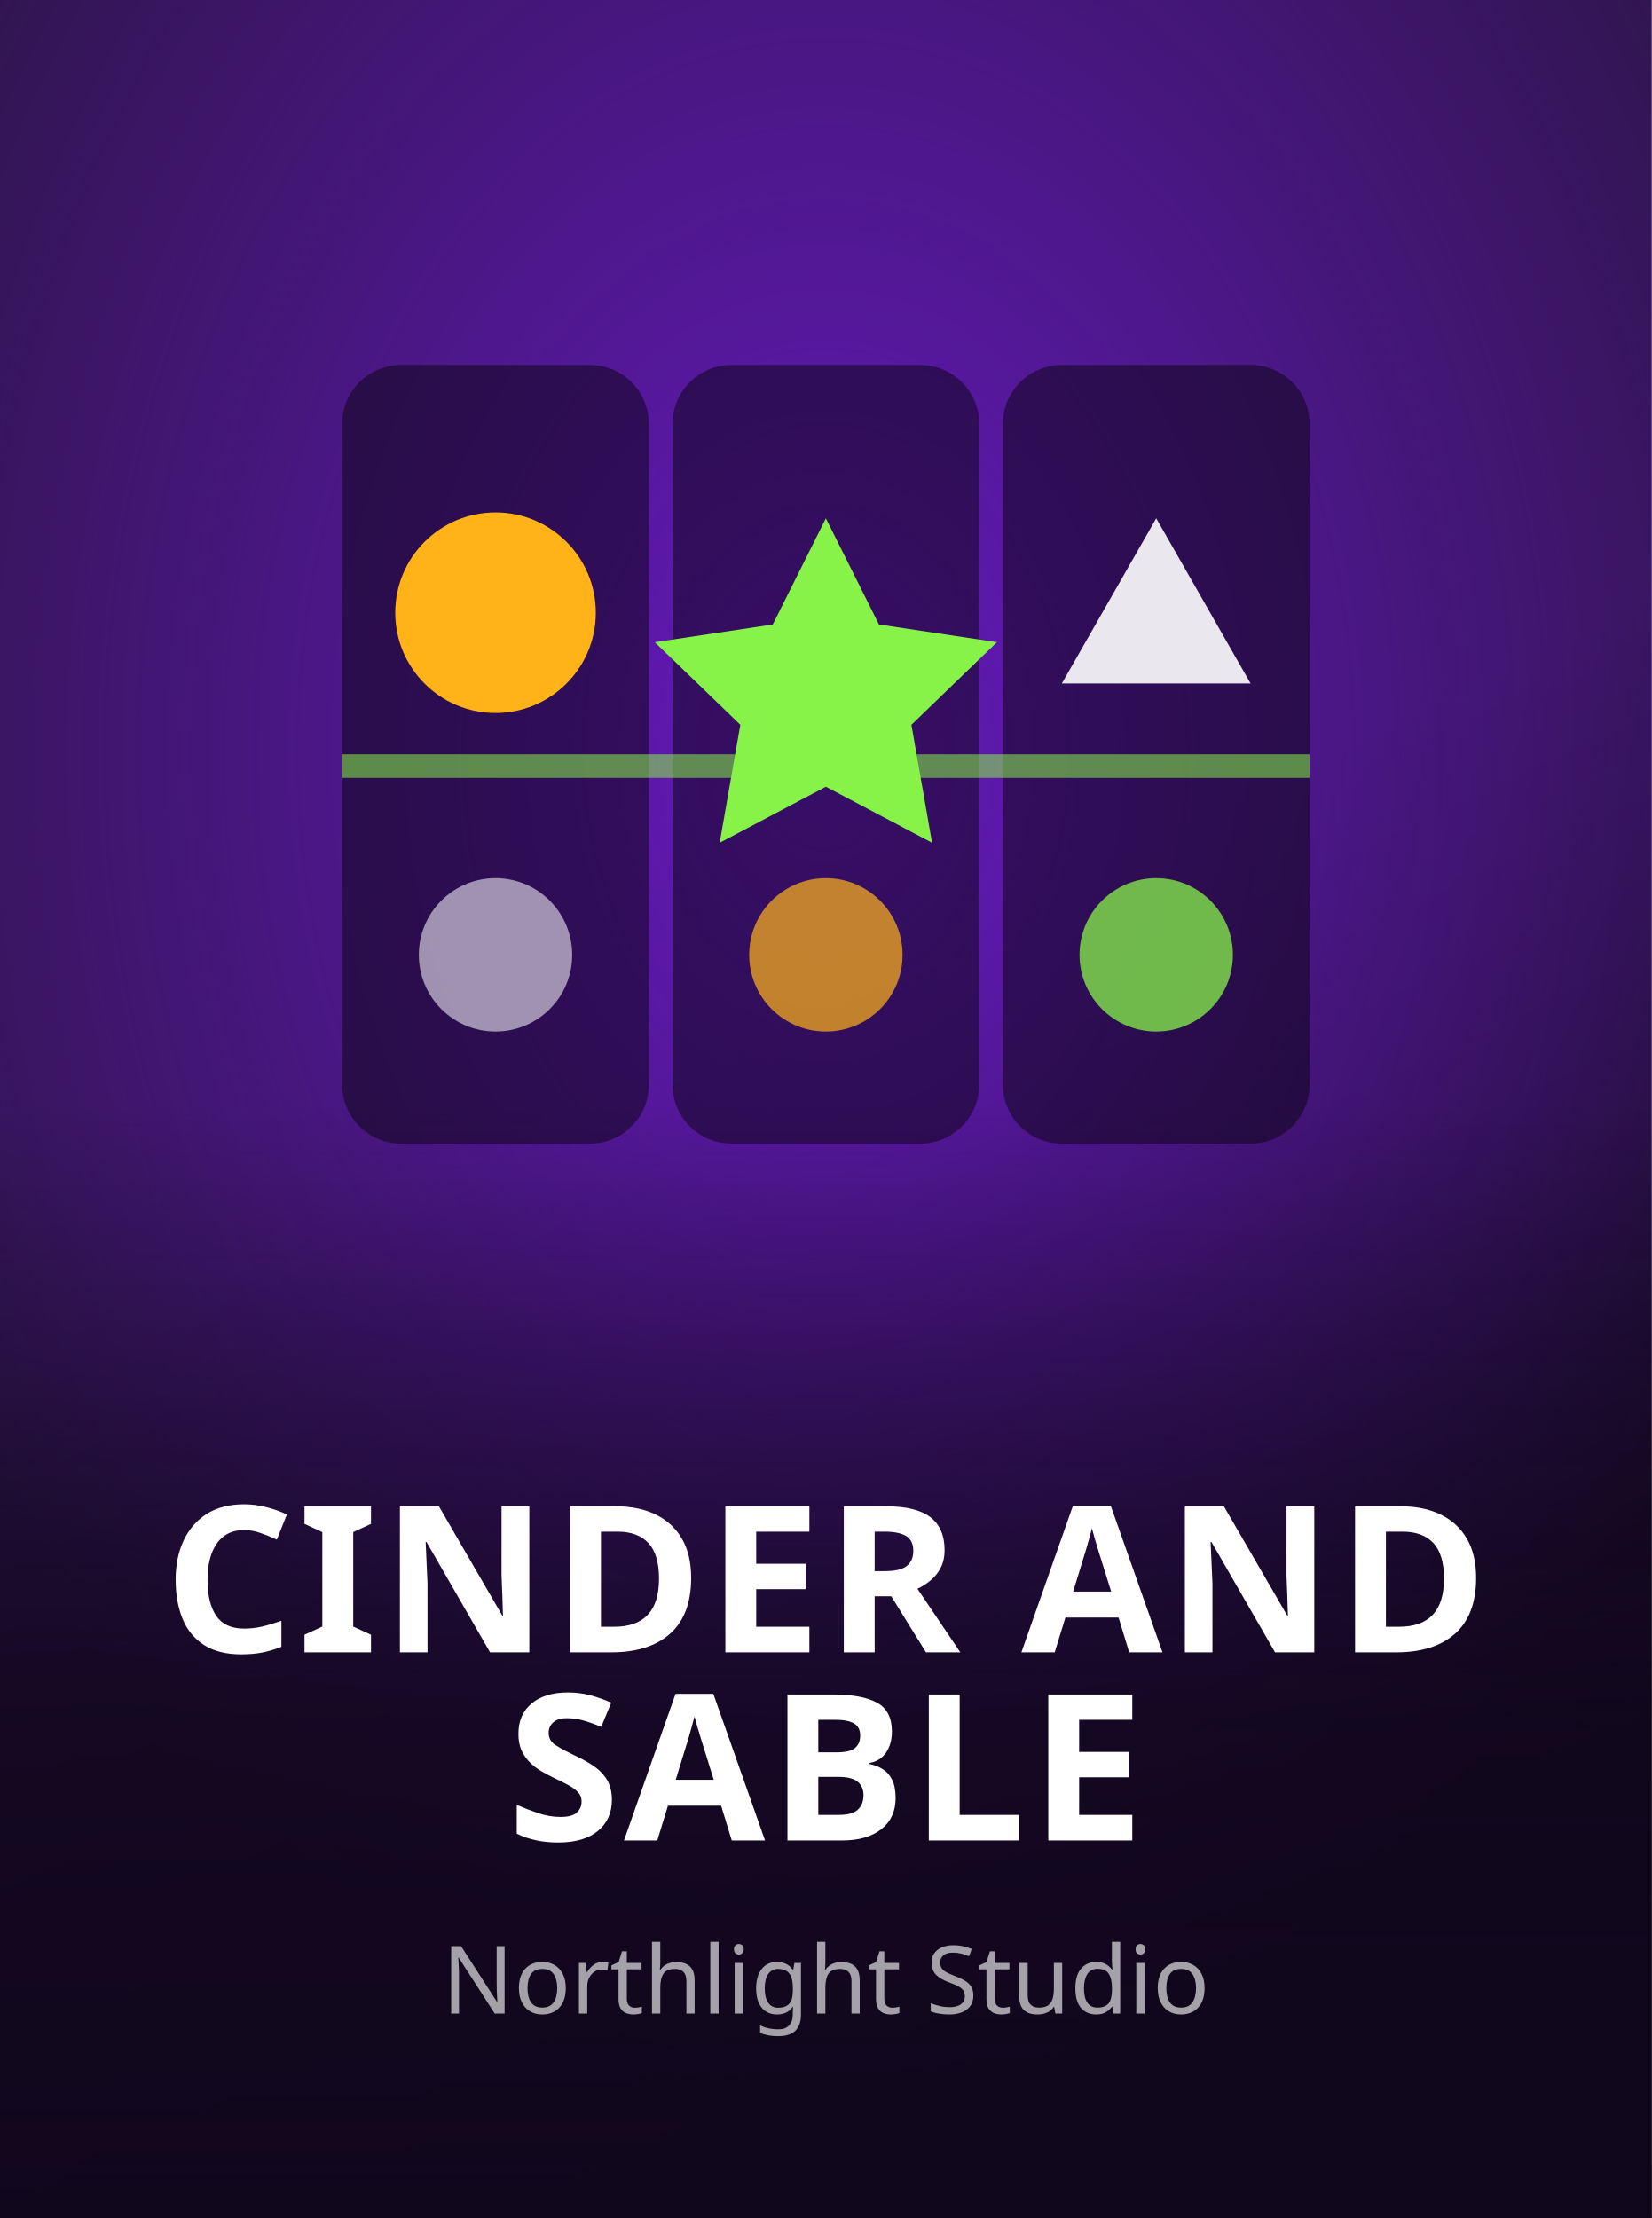
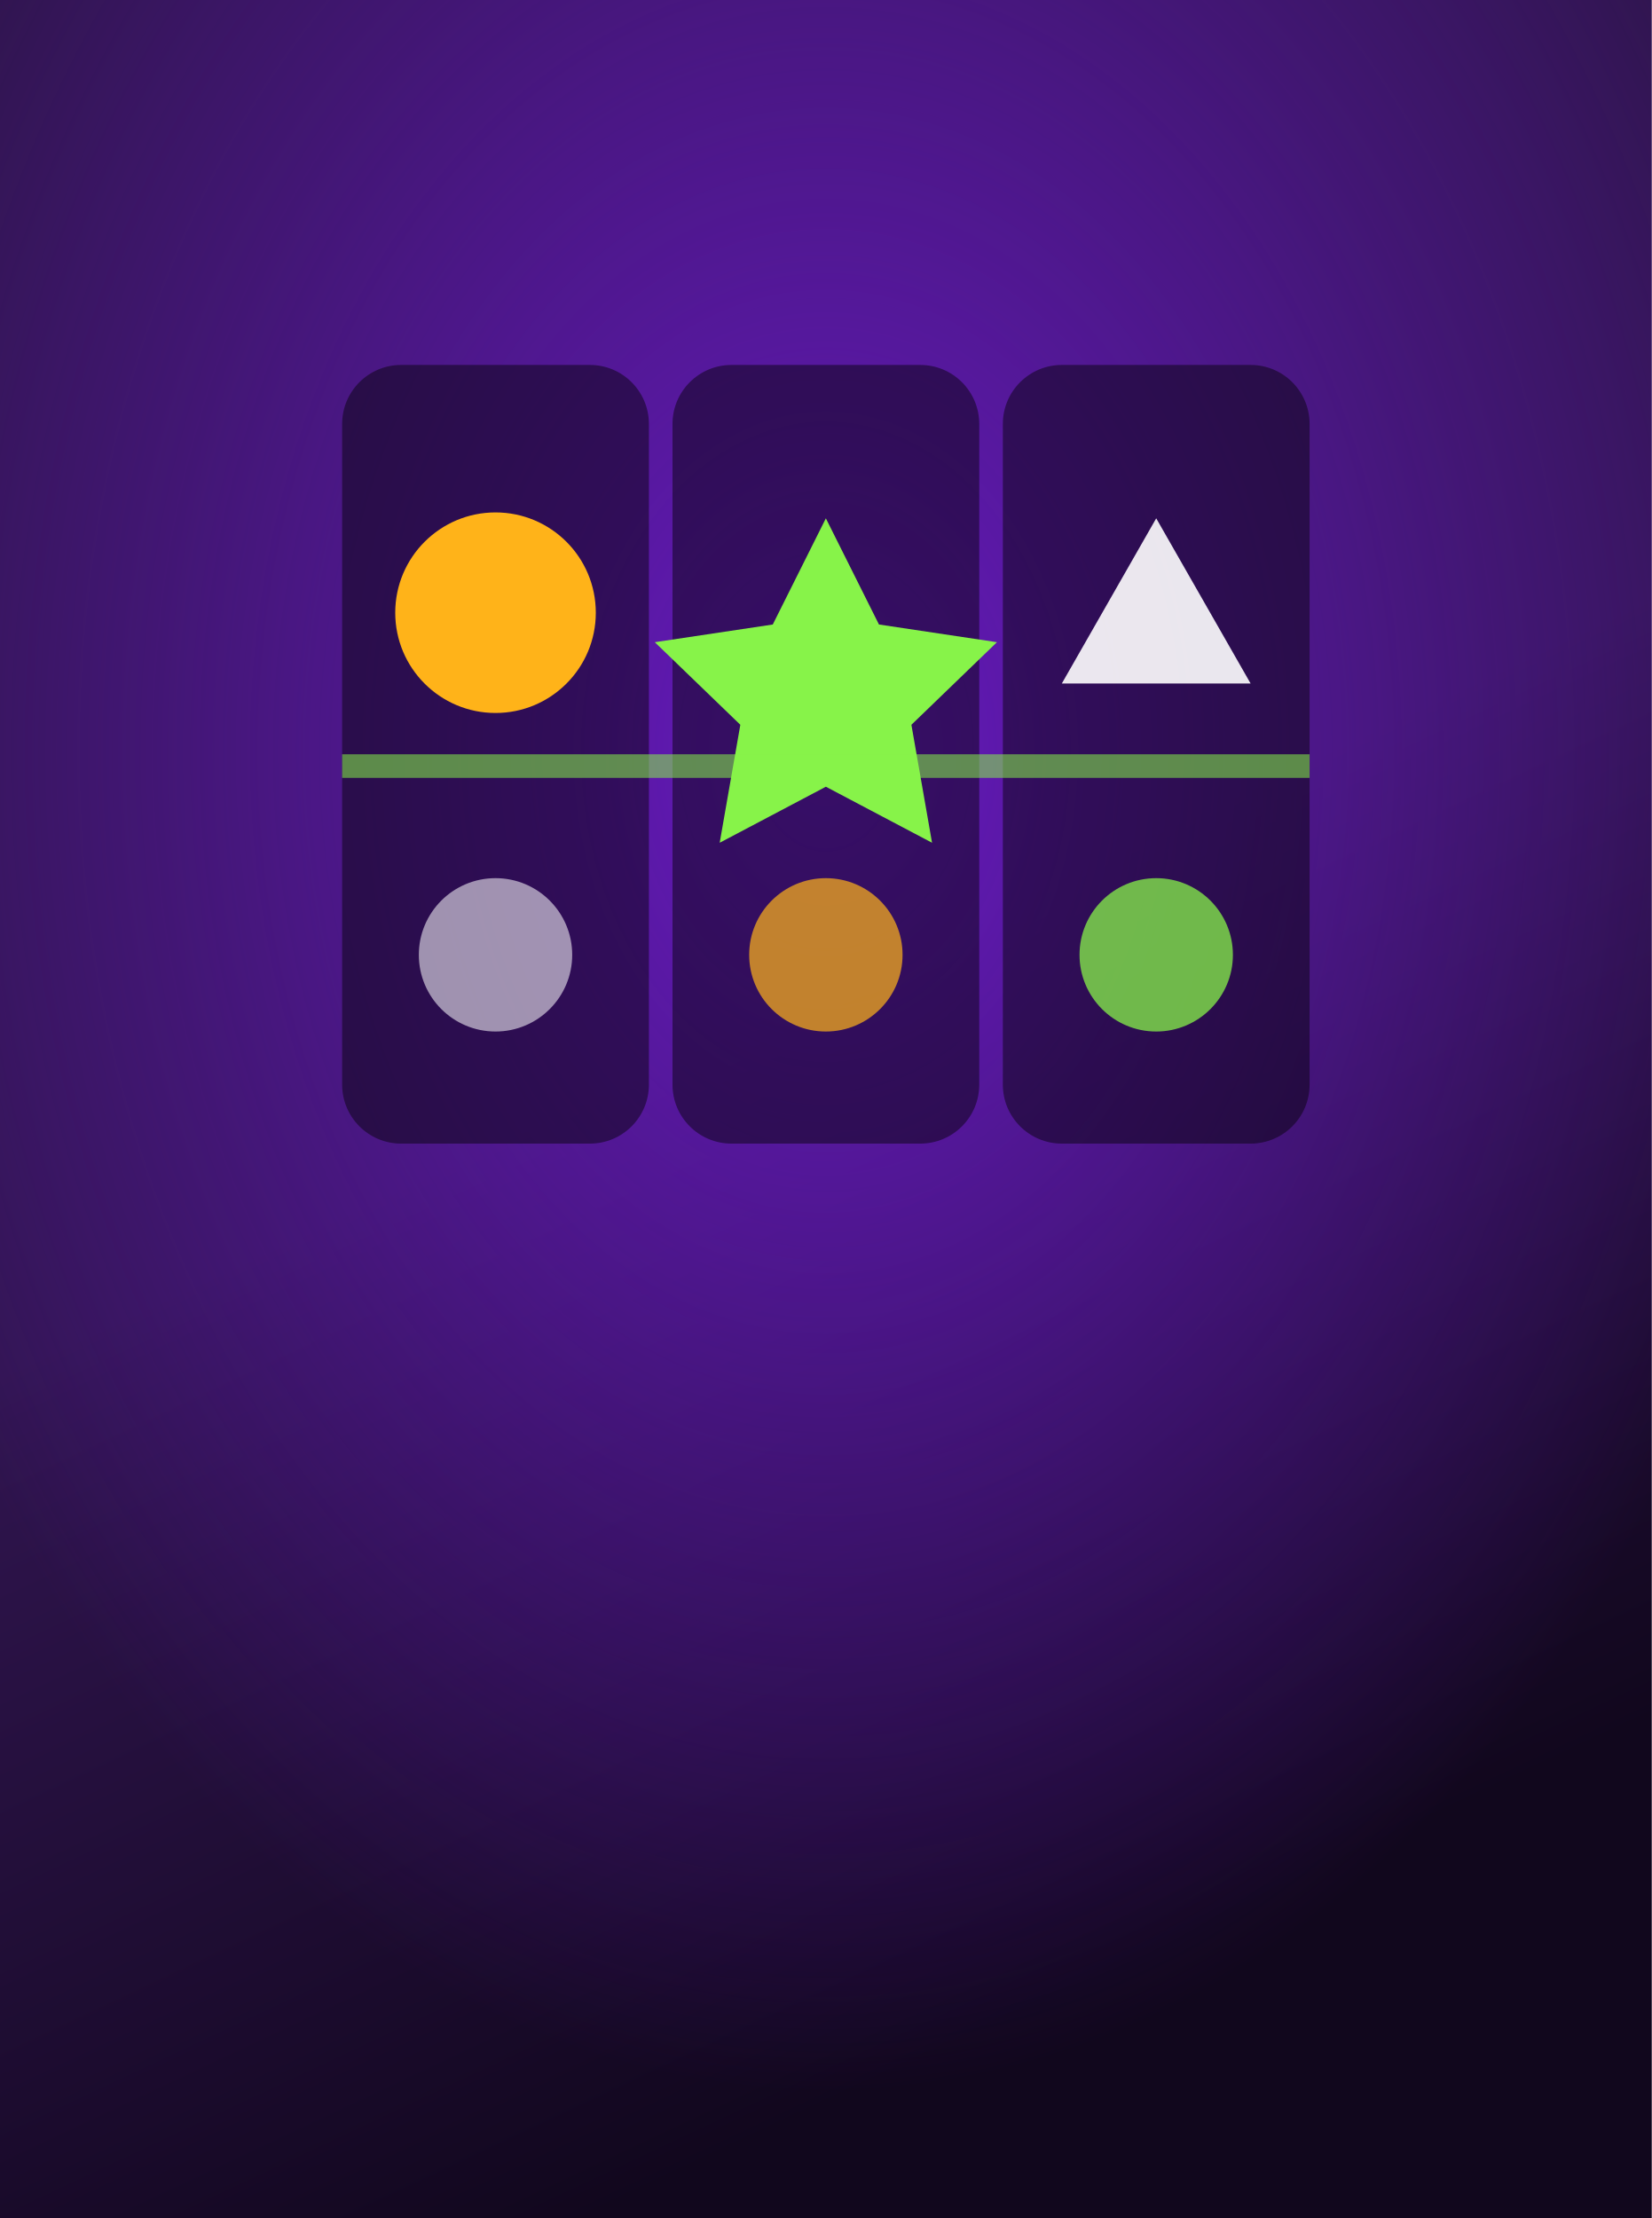
- <svg xmlns="http://www.w3.org/2000/svg" viewBox="0 0 420 564" width="420" height="564" role="img" aria-label="Cinder and Sable">
+ <svg xmlns="http://www.w3.org/2000/svg" viewBox="0 0 420 564" width="420" height="564" role="img" aria-label="Cinder and Sable by Northlight Studio">
  <defs>
    <linearGradient id="bg" x1="0" y1="0" x2="0.35" y2="1">
      <stop offset="0" stop-color="hsl(268 58% 20%)" />
      <stop offset="0.55" stop-color="hsl(268 58% 20%)" />
      <stop offset="1" stop-color="hsl(268 62% 7%)" />
    </linearGradient>
    <radialGradient id="glow" cx="0.5" cy="0.34" r="0.6">
      <stop offset="0" stop-color="hsl(268 78% 46%)" stop-opacity="0.85" />
      <stop offset="1" stop-color="hsl(268 78% 46%)" stop-opacity="0" />
    </radialGradient>
-     <linearGradient id="foot" x1="0" y1="0" x2="0" y2="1">
-       <stop offset="0" stop-color="hsl(268 62% 7%)" stop-opacity="0" />
-       <stop offset="0.55" stop-color="hsl(268 62% 7%)" stop-opacity="0.85" />
-       <stop offset="1" stop-color="hsl(268 62% 7%)" />
-     </linearGradient>
  </defs>
  <rect width="420" height="564" fill="url(#bg)" />
  <rect width="420" height="564" fill="url(#glow)" />
  <path d="M-316 -118v4M-318 -116h4" stroke="#fff" stroke-width="2.5" stroke-linecap="round" opacity="0.09" />
  <path d="M-70 -294v-2M-69 -295h-2" stroke="#fff" stroke-width="2.5" stroke-linecap="round" opacity="-0.03" />
  <path d="M8 -333v10M3 -328h10" stroke="#fff" stroke-width="2.5" stroke-linecap="round" opacity="0.06" />
  <path d="M-124 -45v-2M-123 -46h-2" stroke="#fff" stroke-width="2.5" stroke-linecap="round" opacity="-0.05" />
  <path d="M-236 -313v0M-236 -313h0" stroke="#fff" stroke-width="2.5" stroke-linecap="round" opacity="-0.10" />
  <g transform="translate(60.0 41.8) scale(1.5)">
    <rect x="18" y="34" width="52" height="132" rx="10" fill="#000" opacity="0.45" />
    <rect x="74" y="34" width="52" height="132" rx="10" fill="#000" opacity="0.45" />
    <rect x="130" y="34" width="52" height="132" rx="10" fill="#000" opacity="0.45" />
    <circle cx="44" cy="76" r="17" fill="#FFB319" />
    <path d="M100 60 l9 18 20 3-14.5 14 3.5 20-18-9.5-18 9.5 3.5-20L71 81l20-3 9-18Z" fill="hsl(98 88% 62%)" />
    <path d="M156 60 l16 28h-32l16-28Z" fill="#fff" opacity="0.9" />
    <rect x="18" y="100" width="164" height="4" fill="hsl(98 88% 62%)" opacity="0.55" />
    <circle cx="44" cy="134" r="13" fill="#fff" opacity="0.55" />
    <circle cx="100" cy="134" r="13" fill="#FFB319" opacity="0.7" />
    <circle cx="156" cy="134" r="13" fill="hsl(98 88% 62%)" opacity="0.75" />
  </g>
-   <rect y="282" width="420" height="282" fill="url(#foot)" />
-   <text x="210" y="420.16" text-anchor="middle" font-family="'Space Grotesk',system-ui,sans-serif" font-size="52" font-weight="700" letter-spacing="1" fill="#fff">CINDER AND</text>
-   <text x="210" y="468" text-anchor="middle" font-family="'Space Grotesk',system-ui,sans-serif" font-size="52" font-weight="700" letter-spacing="1" fill="#fff">SABLE</text>
-   <text x="210" y="512" text-anchor="middle" font-family="'DM Sans',system-ui,sans-serif" font-size="24" font-weight="500" fill="#fff" opacity="0.62">Northlight Studio</text>
</svg>
